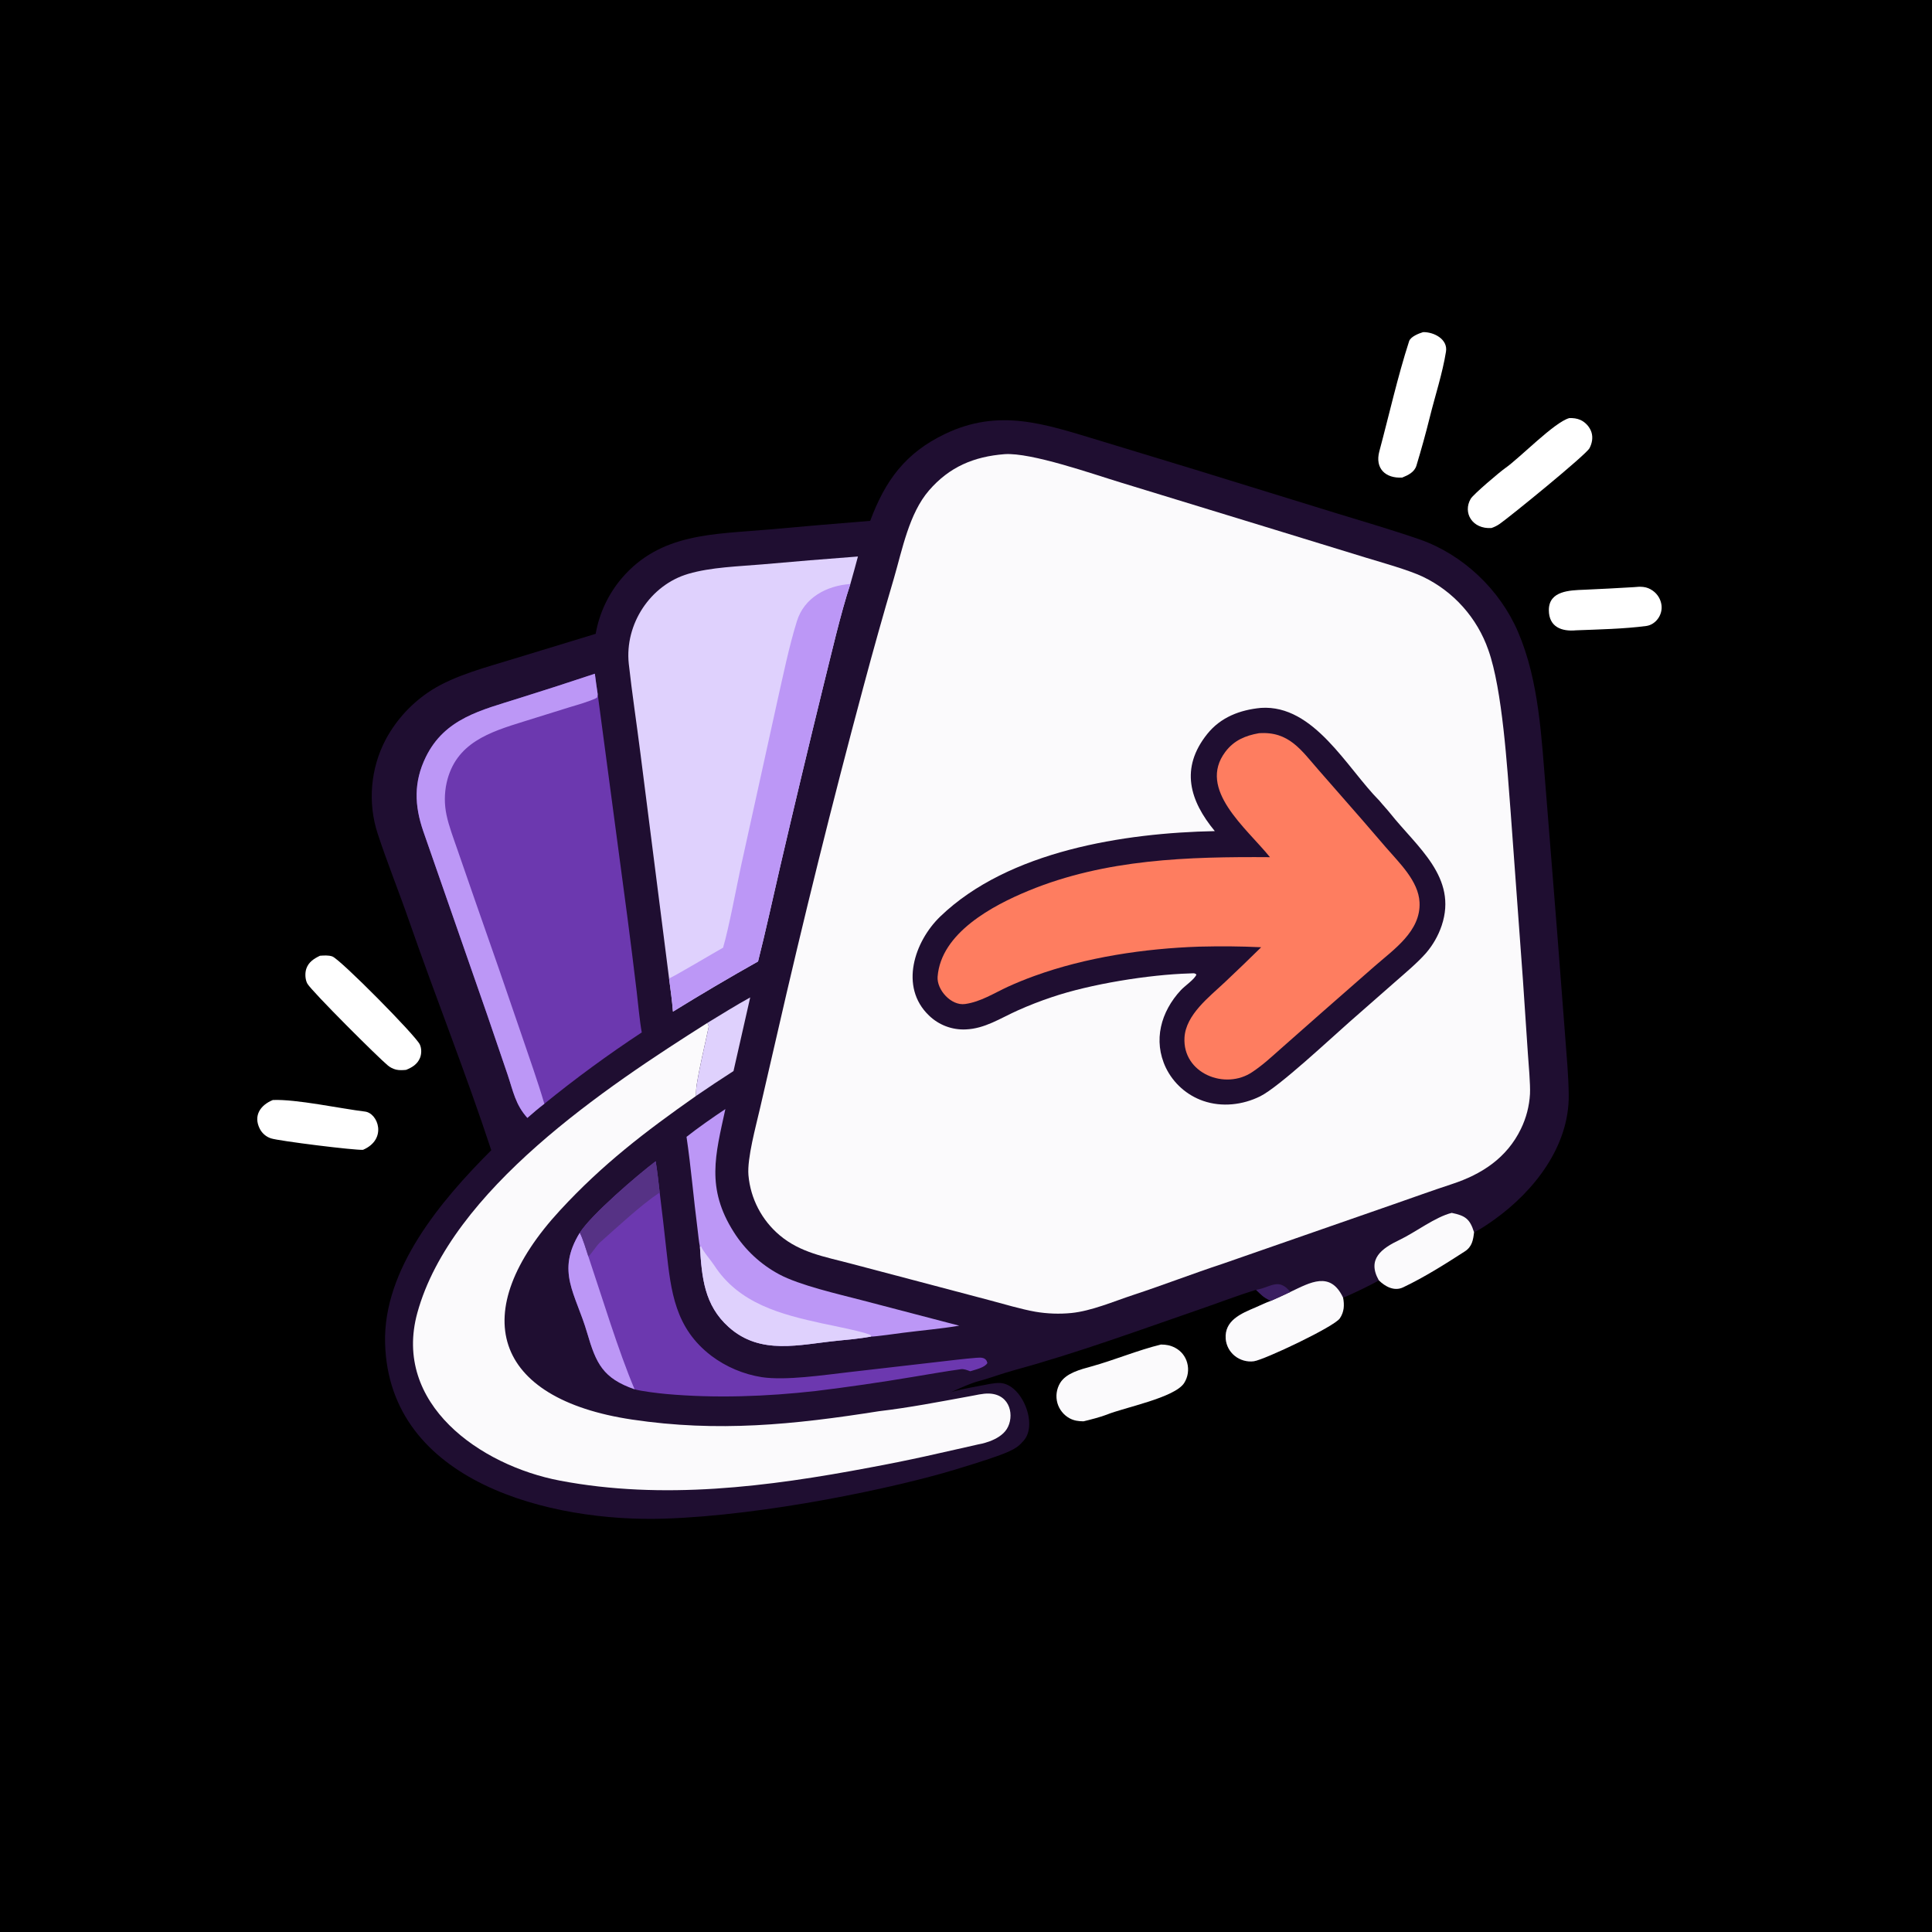
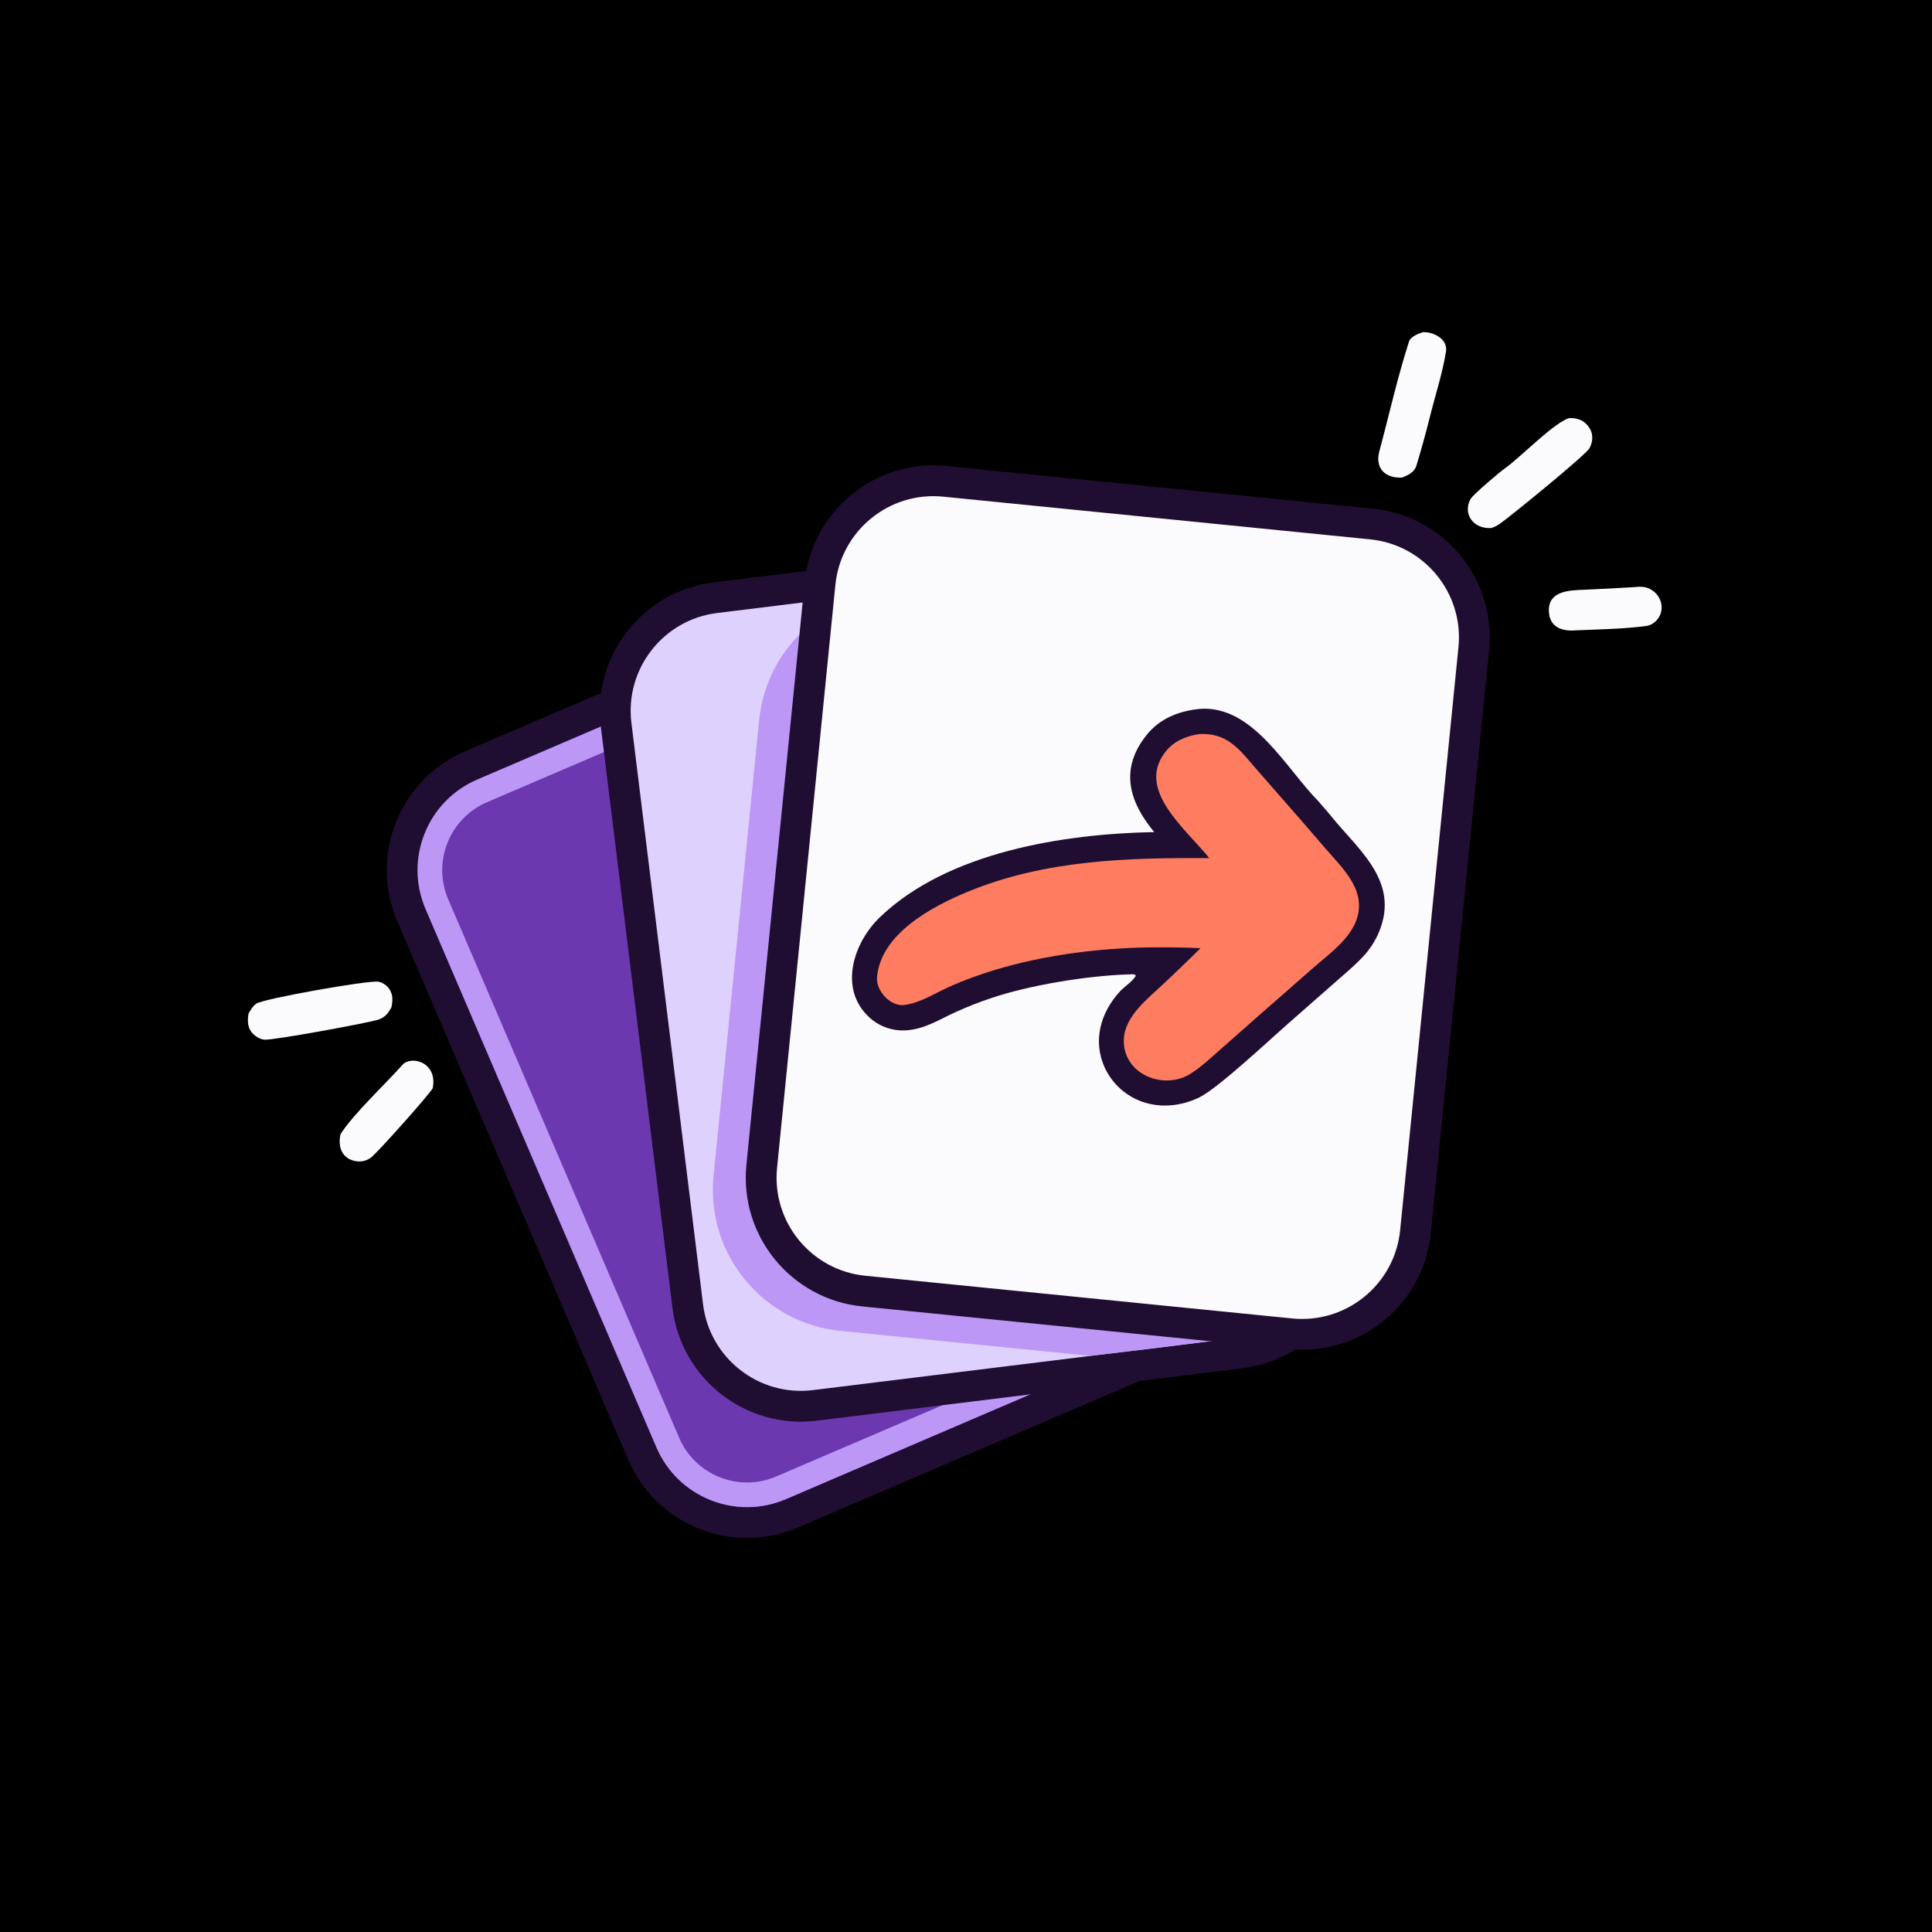
<svg xmlns="http://www.w3.org/2000/svg" width="1254" height="1254" viewBox="0 0 1254 1254" fill="none">
  <rect width="1254" height="1254" fill="black" />
-   <path d="M564.821 338.073C574.61 311.782 587.694 293.937 613.45 281.621C648.418 264.901 677.815 275.137 711.908 285.413L776.17 304.969L866.491 332.847C884.535 338.381 903.915 344.037 921.512 350.129C949.691 360.042 973.503 382.713 985.284 410.087C999.067 442.097 1000.51 479.14 1003.4 513.477L1010.75 605.645L1015.91 672.739C1016.85 685.297 1018.08 698.242 1018.21 710.812C1018.56 743.975 995.742 773.163 969.897 791.612C966.345 794.153 960.669 798.102 956.763 799.811C956.193 804.844 955.452 809.203 950.799 812.216C937.977 820.513 924.476 829.03 910.687 835.581C904.901 838.331 898.986 835 894.932 830.989C892.869 832.649 874.494 841.49 871.757 842.268C872.675 847.093 872.473 851.532 869.626 855.72C865.885 861.213 820.58 882.606 813.869 883.543C809.479 884.162 804.819 882.815 801.403 880.022C798.047 877.31 795.941 873.354 795.568 869.056C794.606 857.098 805.597 852.555 814.739 848.685C817.966 847.319 821.646 845.464 824.915 844.331L824.119 843.97C819.815 841.943 818.762 840.492 815.253 837.204C803.417 840.804 791.673 845.366 779.96 849.401C739.891 863.202 700.023 877.928 659.115 889.103C650.323 891.503 640.584 895.128 635 896.5C629.416 897.872 616.113 904.184 616.113 904.184C616.113 904.184 616.617 903.051 636 899.5C640.28 898.814 644.799 897.486 649.152 897.669C663.199 898.282 673.862 924.364 664.5 935C659.534 940.645 657.5 942.5 619.5 954C581.5 965.5 497.591 983.557 431.066 985.712C357.843 988.082 252.453 962.371 249.953 871.885C248.623 823.764 286.024 779.439 318.867 746.577C302.575 697.005 282.621 646.955 265.467 597.573C258.981 578.901 251.3 559.87 245.147 541.137C238.552 521.056 240.466 498.639 250.416 479.871C257.422 466.864 267.646 455.871 280.112 447.942C295.477 438.204 316.208 432.952 333.873 427.485L386.632 411.391C388.947 398.188 394.71 385.831 403.337 375.573C428.596 345.737 463.368 346.889 499.11 343.677C521.004 341.698 542.908 339.831 564.821 338.073Z" fill="#1F0E31" />
-   <path d="M635 937.5L624 940C624 940 608.729 943.421 600.662 945.246C588.684 947.872 576.663 950.303 564.604 952.526C498.24 965.066 430.292 973.724 363.477 961.043C311.641 951.203 254.646 911.152 270.888 852.108C292.833 772.331 393.313 705.565 459.159 663.916C459.459 664.675 459.759 665.435 460.058 666.194C457.428 678.697 454.339 691.115 452.262 703.728C451.847 706.251 451.714 708.786 451.782 711.339C418.534 734.705 391.063 755.725 363.591 785.483C302.344 851.832 319.714 907.895 410.297 921.402C465.931 929.699 515.048 924.739 570.527 915.971C590.098 913.663 609.559 909.897 628.941 906.346C633.221 905.66 637.74 904.331 642.093 904.515C656.14 905.127 658.5 919.5 653.5 927.5C648.5 935.5 635 937.5 635 937.5Z" fill="#FBFAFC" />
-   <path d="M837.517 838.558C850.387 832.447 863.503 824.713 871.757 842.268C872.675 847.093 872.473 851.532 869.626 855.721C865.885 861.213 820.58 882.607 813.869 883.544C809.479 884.162 804.819 882.815 801.403 880.023C798.047 877.31 795.941 873.355 795.568 869.056C794.606 857.098 805.597 852.555 814.739 848.685C817.966 847.32 821.646 845.464 824.915 844.332C829.005 842.605 833.451 840.437 837.517 838.558Z" fill="#FBFAFC" />
-   <path d="M894.932 830.989C887.119 817.151 896.873 810.269 908.434 804.758C918.628 799.903 931.566 789.885 942.276 787.24C951.081 789.053 954.063 791.147 956.763 799.811C956.193 804.844 955.452 809.204 950.799 812.216C937.977 820.513 924.476 829.03 910.687 835.582C904.901 838.331 898.986 835 894.932 830.989Z" fill="#FBFAFC" />
-   <path d="M459.159 663.916C468.174 658.46 477.748 652.435 486.935 647.396L476.094 695.186C467.911 700.452 459.806 705.84 451.782 711.339C451.714 708.786 451.847 706.251 452.262 703.728C454.339 691.115 457.428 678.697 460.058 666.194C459.759 665.434 459.459 664.675 459.159 663.916Z" fill="#DFD1FD" />
-   <path d="M815.253 837.204L816.312 837.002C825.277 835.177 830.016 829.36 837.517 838.557C833.451 840.437 829.005 842.604 824.915 844.331L824.119 843.97C819.815 841.943 818.762 840.492 815.253 837.204Z" fill="#3A1E60" />
-   <path d="M652.092 294.779C669.347 293.605 709.3 307.671 727.271 313.139L827.383 343.786L886.685 361.992C897.29 365.24 914.195 369.913 923.527 374.333C943.47 383.889 958.771 401.009 966.039 421.892C975.187 447.508 978.285 498.505 980.496 526.811L988.474 635.866L991.701 683.883C992.16 690.777 993.385 703.599 993.066 710.065C992.632 717.939 990.629 725.642 987.176 732.733C978.028 751.61 961.735 762.215 942.453 768.534C929.858 772.667 917.19 777.259 904.656 781.619L793.712 820.237C774.412 826.593 754.923 834.136 735.568 840.51C722.942 844.662 708.4 850.95 695.333 852.242C687.545 852.995 679.689 852.714 671.98 851.397C663.028 849.811 651.345 846.364 642.393 843.97L597.42 832.079L551.709 820.023C535.227 815.669 519.574 813.098 506.146 801.85C494.427 792.028 487.101 777.951 485.788 762.717C484.868 751.849 490.66 730.896 493.282 719.458L503.991 673.076C521.374 596.927 540.195 521.116 560.447 445.68C566.727 422.17 573.311 398.742 580.199 375.403C585.668 356.612 590.063 333.297 602.955 318.363C616.174 303.047 632.125 296.328 652.092 294.779Z" fill="#FBFAFC" />
-   <path d="M818.437 459.469C852.91 457.204 874.194 498.492 895.343 519.737C897.577 522.499 900.217 525.234 902.415 527.999C919.694 549.749 946.237 569.46 935.749 600.765C933.514 607.387 929.999 613.511 925.419 618.789C919.878 625.071 911.624 631.954 905.213 637.599L875.835 663.383C863.925 673.817 830.138 705.534 817.984 711.559C806.583 717.211 793.131 718.754 780.989 714.572C770.359 710.892 761.627 703.14 756.717 693.025C748.31 675.354 753.459 656.672 766.471 642.663C769.036 639.901 775.472 635.566 776.555 632.529C775.178 631.341 774.486 631.819 772.067 631.831C745.671 632.591 707.628 638.732 682.64 647.243C675.121 649.747 667.731 652.631 660.499 655.877C649.202 660.934 639.271 667.694 626.712 668.172C617.877 668.551 609.269 665.269 602.93 659.091C583.602 640.557 593.54 611.01 610.312 594.859C654.578 552.229 729.849 540.602 788.495 539.448C772.184 519.713 765.803 498.658 783.56 476.436C792.261 465.551 804.77 460.758 818.437 459.469Z" fill="#1F0E31" />
-   <path d="M817.121 475.903C836.769 474.508 844.644 487.06 855.996 499.964C860.251 504.803 864.501 509.707 868.756 514.544C879.08 526.26 889.317 538.051 899.469 549.916C908.121 559.969 920.71 571.787 921.378 585.689C922.278 604.418 904.686 616.211 892.085 627.263L858.035 657.101L831.651 680.381C825.374 685.916 820.121 690.918 813.012 695.701C795.298 707.873 767.469 696.705 768.816 673.462C769.673 658.564 784.944 647.047 795.059 637.489C802.989 630.025 810.838 622.469 818.596 614.827C804.47 614.166 792.665 614.105 778.503 614.435C742.964 615.605 704.787 621.318 671.319 633.49C665.575 635.56 659.911 637.862 654.358 640.391C645.1 644.659 636.564 650.255 626.382 651.682C617.332 652.95 607.912 642.375 608.574 633.901C610.803 605.524 644.261 587.745 667.669 578.106C717.64 557.529 771.332 555.993 824.291 556.366C808.94 537.371 776.984 512.354 795.341 487.977C800.974 480.502 808.365 477.453 817.121 475.903Z" fill="#FE7D60" />
-   <path d="M434.262 635.009L415.656 488.82C413.208 469.452 410.247 450.07 408.109 430.733C405.434 405.217 421.992 379.716 446.747 372.457C461.462 368.143 479.373 367.643 494.813 366.317C515.485 364.463 536.17 362.759 556.867 361.204C555.285 367.172 553.642 373.122 551.936 379.055C545.59 398.165 539.364 425.505 534.344 445.508C524.744 484.64 515.378 523.83 506.245 563.074C501.59 583.13 497.059 604.213 492.022 624.049C473.395 634.531 454.982 645.388 436.796 656.617C436.219 649.355 435.214 642.228 434.262 635.009Z" fill="#DFD1FD" />
-   <path d="M469.324 615.109C473.183 602.027 477.975 575.902 481.067 561.663L504.579 454.905C508.416 437.923 512.105 419.747 517.247 403.187C522.006 387.861 536.486 380.149 551.936 379.055C545.59 398.165 539.365 425.505 534.344 445.508C524.745 484.64 515.378 523.83 506.245 563.074C501.59 583.13 497.059 604.213 492.022 624.049C473.395 634.531 454.982 645.388 436.796 656.617C436.219 649.355 435.214 642.228 434.262 635.009C435.871 634.837 464.889 617.528 469.324 615.109Z" fill="#BC97F6" />
-   <path d="M342.304 725.587C334.511 716.941 333.085 708.192 329.405 697.305L316.115 658.356L274.726 539.489C268.977 522.742 268.484 507.605 276.343 491.453C288.667 466.126 312.576 460.935 336.765 453.238C353.258 448.079 369.7 442.765 386.092 437.296C386.601 441.624 387.327 446.196 387.941 450.533L407.334 596.153C409.388 611.929 411.359 627.716 413.246 643.514C414.189 651.37 415.183 662.752 416.543 670.112C394.707 684.489 373.604 699.95 353.313 716.439C349.316 719.495 346.093 722.256 342.304 725.587Z" fill="#6C38AF" />
-   <path d="M342.304 725.587C334.511 716.941 333.085 708.192 329.405 697.305L316.115 658.356L274.726 539.489C268.977 522.742 268.484 507.605 276.343 491.453C288.667 466.126 312.576 460.935 336.765 453.238C353.258 448.079 369.7 442.765 386.092 437.296C386.601 441.624 387.327 446.196 387.941 450.533C387.662 452.197 387.967 452.643 386.943 453.138C382.092 455.483 374.745 457.495 369.63 459.055L339.855 468.333C318.118 475.11 295.711 482.027 289.886 508.12C288.383 515.014 288.366 522.149 289.837 529.05C291.304 536.054 294.383 544.188 296.768 551.103L307.97 583.439C318.362 612.96 328.601 642.534 338.687 672.157C343.444 686.204 349.18 702.264 353.313 716.439C349.316 719.495 346.093 722.256 342.304 725.587Z" fill="#BC97F6" />
-   <path d="M425.573 753.747C426.673 760.311 427.389 767.365 428.182 774.002C429.732 786.481 431.183 798.972 432.536 811.469C435.521 838.257 438.08 861.972 461.688 879.992C471.312 887.223 482.558 891.987 494.446 893.873C510.022 896.194 534.602 892.489 551.024 890.616L608.69 883.984C617.001 883.029 625.414 881.976 633.76 881.296C636.987 881.033 640.06 880.972 640.881 884.682C639.295 887.652 633.16 888.95 629.743 890.046C628.004 889.379 625.653 888.436 623.798 888.687C613.358 890.126 602.609 892.061 592.218 893.757C571.37 897.259 550.447 900.29 529.465 902.856C497.482 906.456 464.406 907.687 432.312 904.79C427.529 904.356 416.266 903.033 411.886 901.729C391.369 894.565 386.926 885.093 381.146 865.248C373.623 839.415 360.713 825.607 376.315 800.141C384.033 788.122 413.721 762.73 425.573 753.747Z" fill="#6C38AF" />
-   <path d="M376.315 800.142C378.317 803.877 380.486 811.261 381.883 815.523C390.899 842.195 401.195 876.478 411.886 901.729C391.369 894.565 386.926 885.093 381.146 865.248C373.623 839.415 360.713 825.607 376.315 800.142Z" fill="#BC97F6" />
-   <path d="M425.573 753.747C426.674 760.311 427.389 767.365 428.182 774.002C415.96 782.146 400.87 796.302 389.69 806.197C387.023 808.561 384.015 813.704 381.883 815.522C380.486 811.261 378.317 803.876 376.315 800.141C384.033 788.122 413.721 762.73 425.573 753.747Z" fill="#563285" />
-   <path d="M445.598 737.895C452.359 732.482 463.433 724.748 470.816 719.862C464.365 749.565 458.078 771.137 476.365 799.835C483.641 811.298 493.75 820.697 505.718 827.114C518.963 834.235 544.076 839.935 559.313 843.909L622.634 860.466C611.013 862.425 598.008 863.54 586.219 865.058C582.145 865.585 568.475 867.55 565.253 867.55C558.581 868.781 550.436 869.552 543.626 870.22C518.79 872.657 493.673 879.906 472.954 861.329C457.098 847.118 455.554 829.085 454.303 809.326C453.537 805.432 453.243 801.574 452.735 797.649C450.162 777.817 448.538 757.666 445.598 737.895Z" fill="#BC97F6" />
-   <path d="M454.303 809.326L455.01 808.903C456.091 811.953 461.49 818.082 463.504 821.198C479.663 846.187 506.845 853.124 534.058 859.069C538.231 859.982 563.68 864.905 565.461 866.864L565.253 867.55C558.581 868.781 550.436 869.552 543.626 870.22C518.79 872.656 493.672 879.906 472.954 861.329C457.098 847.117 455.554 829.085 454.303 809.326Z" fill="#DFD1FD" />
-   <path d="M753.533 872.693C756.998 872.724 759.735 873.189 762.84 874.855C766.648 876.875 769.447 880.39 770.561 884.554C771.798 888.999 771.088 893.763 768.608 897.663C762.503 907.264 729.481 913.601 718.301 918.224C715.08 919.553 706.722 921.751 703.269 922.535C699.926 922.498 697.146 922.143 694.164 920.533C690.386 918.439 687.581 914.942 686.357 910.803C685.071 906.346 685.714 901.551 688.132 897.59C692.07 891.136 701.45 888.84 708.412 886.911C723.334 882.778 738.605 876.324 753.533 872.693Z" fill="#FBFAFC" />
-   <path d="M923.68 215.578C930.734 215.424 939.833 220.188 938.547 228.222C936.257 242.491 931.493 256.829 928.009 270.915C925.425 281.35 922.461 291.958 919.357 302.236C918.053 306.481 913.981 308.418 910.154 309.97C899.365 310.64 892.281 304.127 895.287 292.927C901.613 269.366 907.105 244.698 914.606 221.477C915.561 218.508 920.912 216.41 923.68 215.578Z" fill="white" />
-   <path d="M1018.57 271.38C1021.01 271.268 1023.59 271.572 1025.83 272.586C1029.05 274.046 1031.82 277.089 1032.93 280.456C1034.08 283.945 1033.38 287.707 1031.7 290.906C1029.43 295.229 980.159 335.336 973.411 340.033C971.697 341.225 970.013 342.049 968.041 342.729C955.569 343.507 949.329 332.778 954.577 323.778C956.297 320.822 973.656 306.16 976.932 303.883C986.368 297.332 1008.91 273.97 1018.57 271.38Z" fill="white" />
-   <path d="M207.68 620.344C210.21 620.161 213.245 619.934 215.676 620.791C220.872 622.622 269.755 672.084 272.486 677.925C273.698 680.515 273.682 683.987 272.617 686.626C270.963 690.723 267.491 692.86 263.565 694.421C261.559 694.623 259.091 694.745 257.124 694.274C255.139 693.796 253.293 692.86 251.728 691.549C245.441 686.381 202.488 643.581 199.528 638.487C198.001 635.86 197.85 631.427 198.876 628.592C200.407 624.355 203.817 622.206 207.68 620.344Z" fill="white" />
-   <path d="M177.079 713.984C192.166 713.305 221.227 719.599 236.907 721.485C245.367 722.507 251.556 739.395 235.655 746.302C230.227 746.712 181.384 740.607 175.994 738.911C172.751 737.889 170.066 735.586 168.56 732.537C164.343 724.063 169.06 717.26 177.079 713.984Z" fill="white" />
-   <path d="M1060.25 381.115C1065 380.641 1068.76 380.515 1072.77 383.404C1075.89 385.607 1077.95 389.022 1078.43 392.814C1079.25 399.25 1074.55 405.506 1068.52 406.305C1054.06 408.219 1037.54 408.547 1023.01 409.118C1013.62 410.024 1005.31 406.938 1005.31 395.995C1005.29 383.382 1019.01 383.145 1028.32 382.777C1038.85 382.361 1049.63 381.712 1060.25 381.115Z" fill="white" />
+   <path d="M923.68 215.578C930.734 215.424 939.833 220.188 938.547 228.222C936.257 242.491 931.493 256.829 928.009 270.915C925.425 281.35 922.461 291.958 919.357 302.236C918.053 306.481 913.981 308.418 910.154 309.97C899.365 310.64 892.281 304.127 895.287 292.927C901.612 269.366 907.105 244.698 914.605 221.477C915.561 218.508 920.912 216.41 923.68 215.578Z" fill="#FBFAFC" />
+   <path d="M1018.57 271.38C1021.01 271.268 1023.59 271.572 1025.83 272.586C1029.05 274.046 1031.82 277.089 1032.93 280.456C1034.08 283.945 1033.38 287.707 1031.7 290.906C1029.43 295.229 980.159 335.336 973.411 340.033C971.697 341.225 970.013 342.049 968.041 342.729C955.569 343.507 949.329 332.778 954.577 323.778C956.297 320.822 973.656 306.16 976.932 303.883C986.368 297.332 1008.91 273.97 1018.57 271.38Z" fill="#FBFAFC" />
+   <path d="M161.317 657.814C162.603 655.628 164.141 653.002 166.227 651.488C170.685 648.252 239.16 636.118 245.519 637.189C248.339 637.663 251.188 639.648 252.754 642.024C255.186 645.712 254.973 649.783 254.027 653.901C253.054 655.667 251.753 657.768 250.247 659.119C248.727 660.481 246.907 661.468 244.94 662.012C237.115 664.25 177.491 675.288 171.617 674.83C168.588 674.594 164.854 672.2 163.104 669.745C160.486 666.078 160.655 662.051 161.317 657.814Z" fill="#FBFAFC" />
+   <path d="M220.998 736.191C229.009 723.389 250.698 703.047 261.157 691.214C266.805 684.832 284.218 689.332 280.87 706.342C278.124 711.042 245.354 747.772 240.897 751.244C238.213 753.332 234.793 754.234 231.428 753.741C222.058 752.398 219.14 744.651 220.998 736.191Z" fill="#FBFAFC" />
+   <path d="M1060.25 381.115C1065 380.641 1068.76 380.515 1072.77 383.404C1075.89 385.607 1077.95 389.022 1078.43 392.814C1079.25 399.25 1074.55 405.506 1068.52 406.305C1054.06 408.219 1037.54 408.547 1023.01 409.118C1013.62 410.024 1005.31 406.938 1005.31 395.995C1005.29 383.382 1019.01 383.145 1028.32 382.777C1038.85 382.361 1049.63 381.712 1060.25 381.115Z" fill="#FBFAFC" />
+   <rect x="237.868" y="525.947" width="426.443" height="528.211" rx="74" transform="rotate(-23.2124 237.868 525.947)" fill="#6C38AF" stroke="#1F0E31" stroke-width="20" />
+   <rect x="261.506" y="535.395" width="390.443" height="492.211" rx="56" transform="rotate(-23.2124 261.506 535.395)" stroke="#BC97F6" stroke-width="16" />
+   <rect x="390.852" y="397.005" width="426.443" height="528.211" rx="74" transform="rotate(-7.02466 390.852 397.005)" fill="#DFD1FD" stroke="#1F0E31" stroke-width="20" />
+   <path d="M492.733 467.428C497.79 416.87 542.874 379.984 593.432 385.041L775.542 403.255C823.107 408.012 858.571 448.199 858.392 495.04C858.37 500.977 858.209 506.884 858.639 512.805C861.443 551.426 869.672 707.378 828.353 799.671C823.798 809.844 814 867 814 867L745.303 875.616L707.5 880.043L545.543 863.844C494.985 858.788 458.099 813.703 463.156 763.145L492.733 467.428Z" fill="#BC97F6" />
+   <rect x="539.622" y="305.054" width="426.443" height="528.211" rx="74" transform="rotate(5.71158 539.622 305.054)" fill="#FBFAFC" stroke="#1F0E31" stroke-width="20" />
+   <path d="M779.098 460.089C813.57 457.825 834.854 499.112 856.003 520.357C858.238 523.119 860.877 525.854 863.075 528.619C880.354 550.369 906.898 570.08 896.409 601.385C894.174 608.008 890.659 614.131 886.079 619.409C880.538 625.692 872.284 632.574 865.873 638.219L836.495 664.004C824.586 674.437 790.799 706.155 778.644 712.18C767.243 717.831 753.791 719.374 741.649 715.192C731.019 711.512 722.288 703.76 717.377 693.645C708.97 675.974 714.12 657.293 727.131 643.283C729.697 640.522 736.132 636.186 737.216 633.149C735.838 631.962 735.146 632.439 732.728 632.451C706.331 633.211 668.289 639.352 643.301 647.863C635.781 650.367 628.391 653.251 621.16 656.497C609.863 661.554 599.931 668.314 587.373 668.792C578.537 669.171 569.929 665.889 563.591 659.711C544.263 641.177 554.2 611.63 570.972 595.479C615.239 552.849 690.509 541.222 749.156 540.068C732.844 520.334 726.464 499.278 744.221 477.056C752.921 466.172 765.431 461.378 779.098 460.089Z" fill="#1F0E31" />
+   <path d="M777.781 476.523C797.43 475.129 805.304 487.68 816.656 500.585C820.912 505.424 825.161 510.328 829.416 515.165C839.74 526.881 849.978 538.672 860.13 550.536C868.782 560.589 881.371 572.408 882.038 586.31C882.938 605.038 865.347 616.832 852.745 627.884L818.695 657.722L792.311 681.001C786.035 686.537 780.781 691.539 773.672 696.321C755.958 708.494 728.129 697.325 729.476 674.082C730.333 659.185 745.604 647.667 755.719 638.109C763.649 630.645 771.499 623.09 779.257 615.448C765.131 614.787 753.325 614.725 739.163 615.056C703.625 616.226 665.447 621.938 631.979 634.111C626.235 636.181 620.572 638.483 615.018 641.012C605.76 645.279 597.224 650.876 587.042 652.303C577.992 653.57 568.572 642.996 569.234 634.521C571.463 606.145 604.921 588.366 628.33 578.727C678.3 558.15 731.993 556.613 784.951 556.987C769.6 537.992 737.644 512.975 756.001 488.597C761.634 481.122 769.025 478.073 777.781 476.523Z" fill="#FE7D60" />
</svg>
